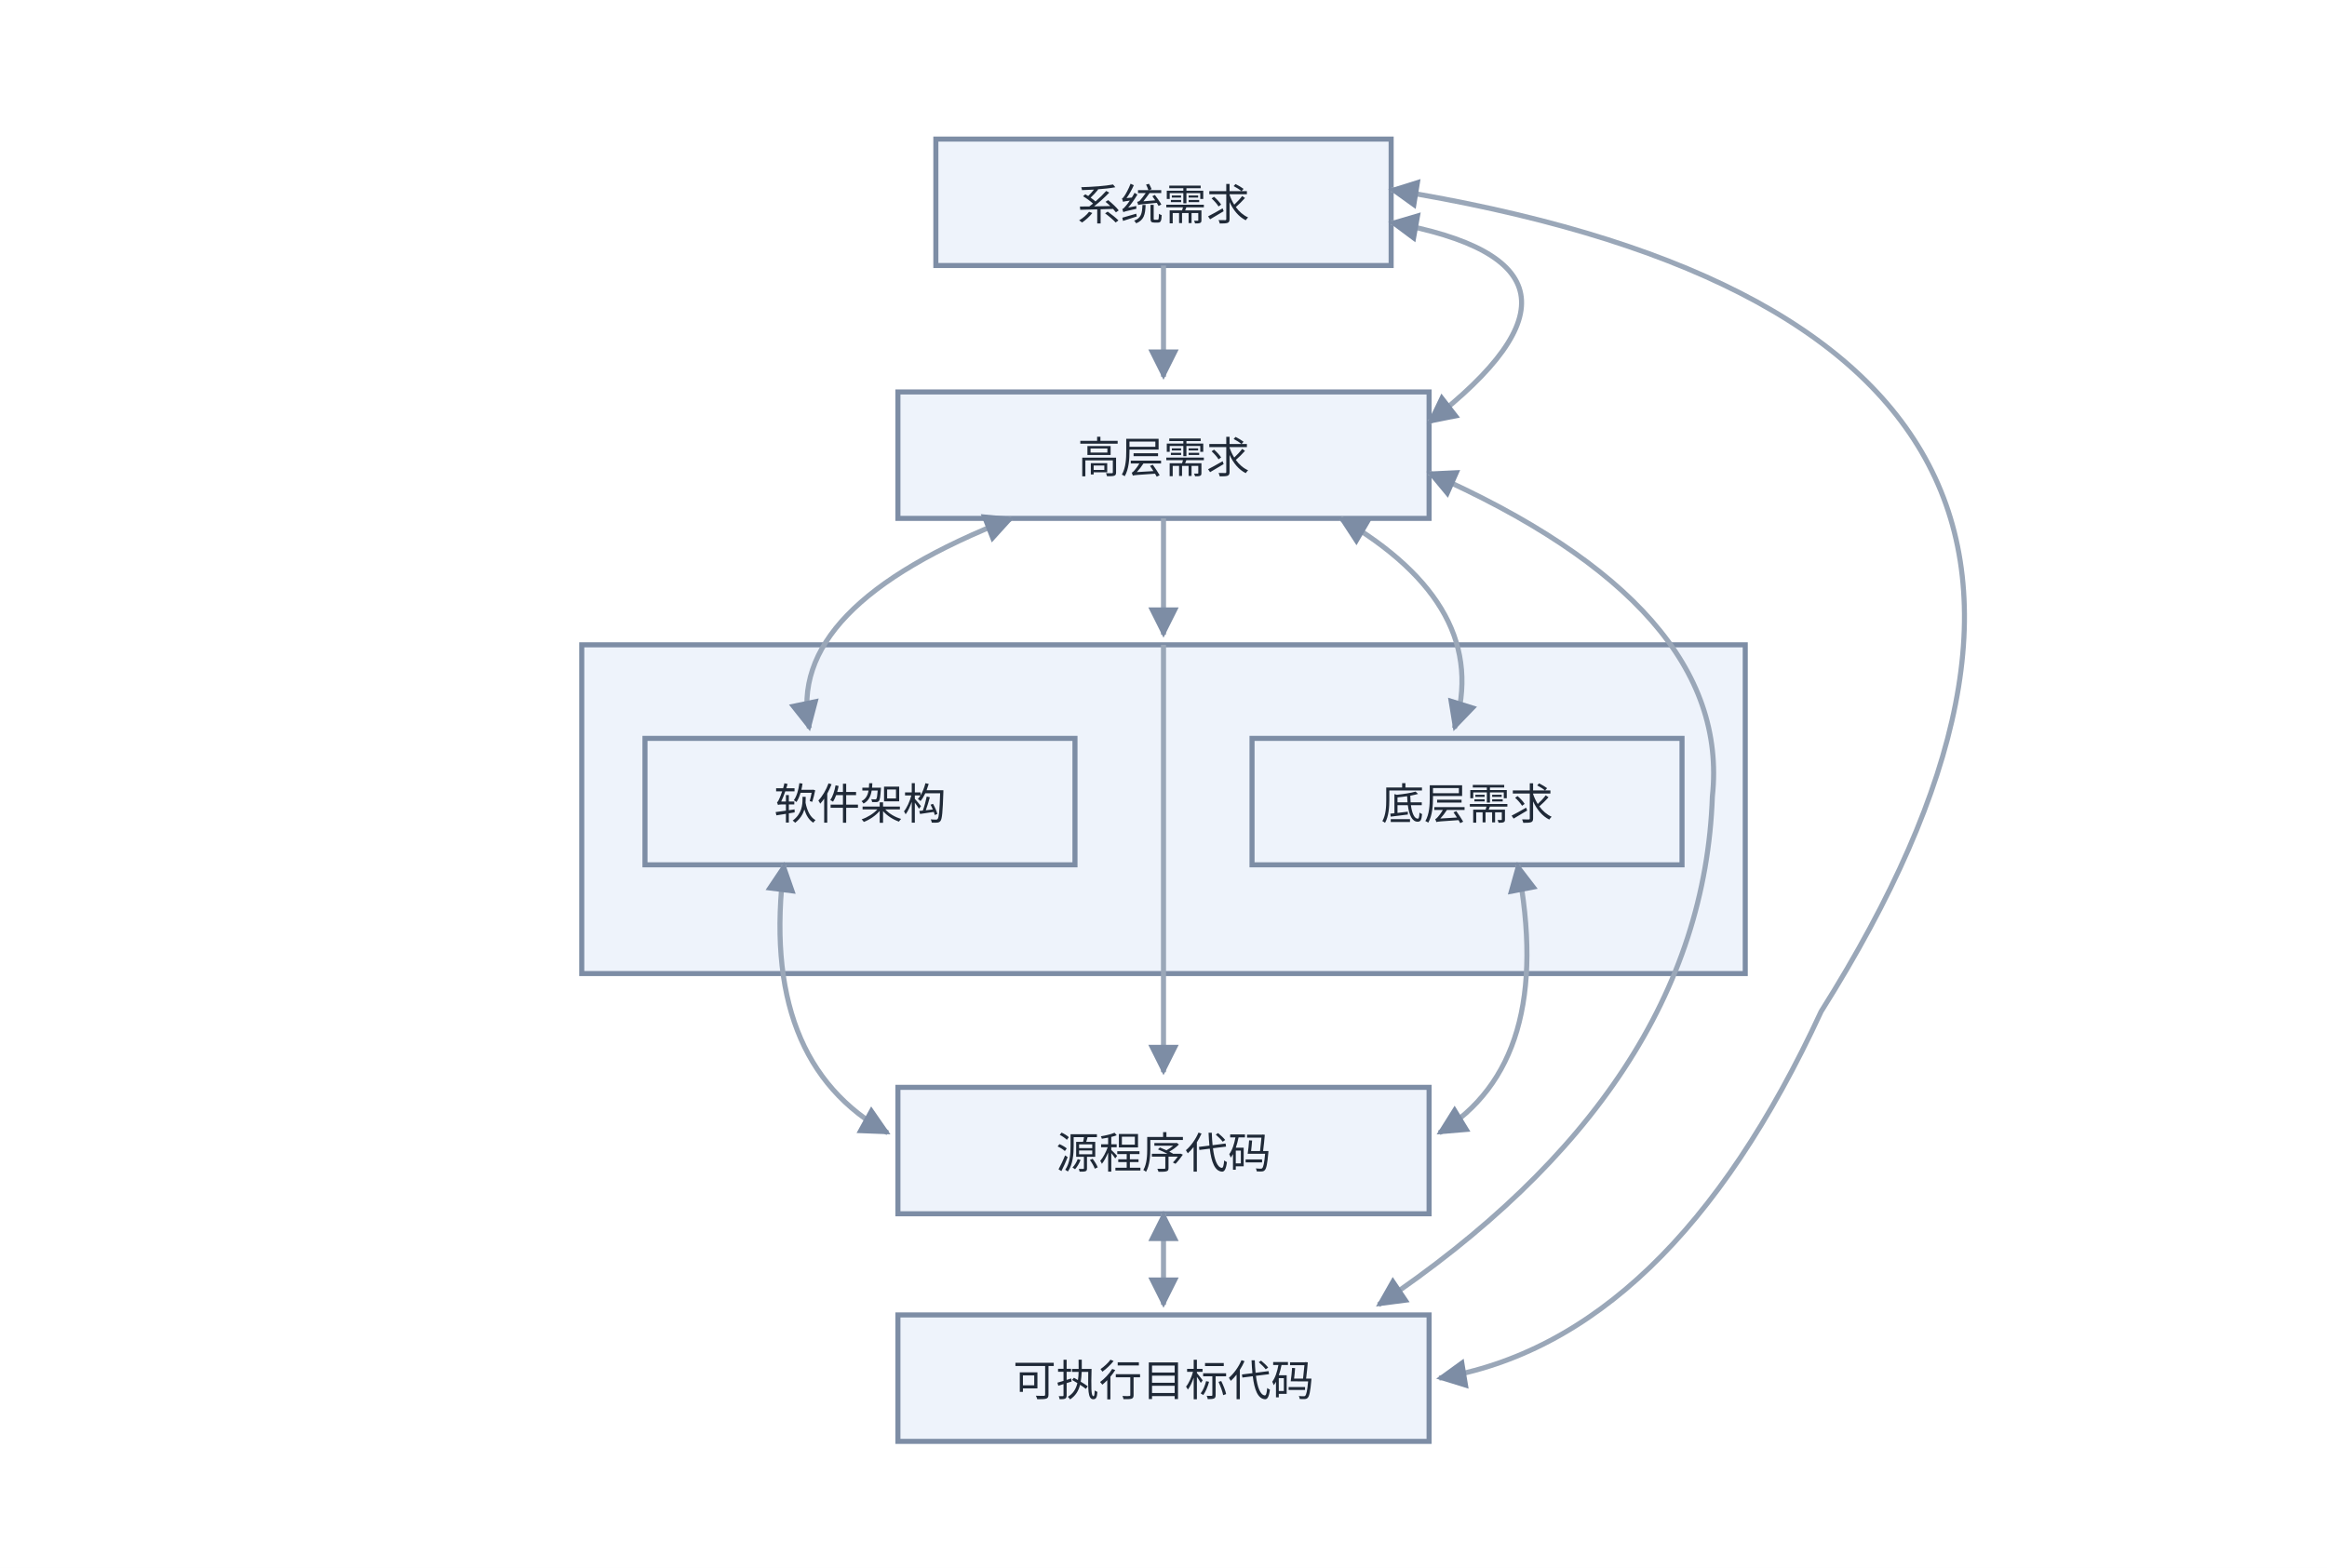
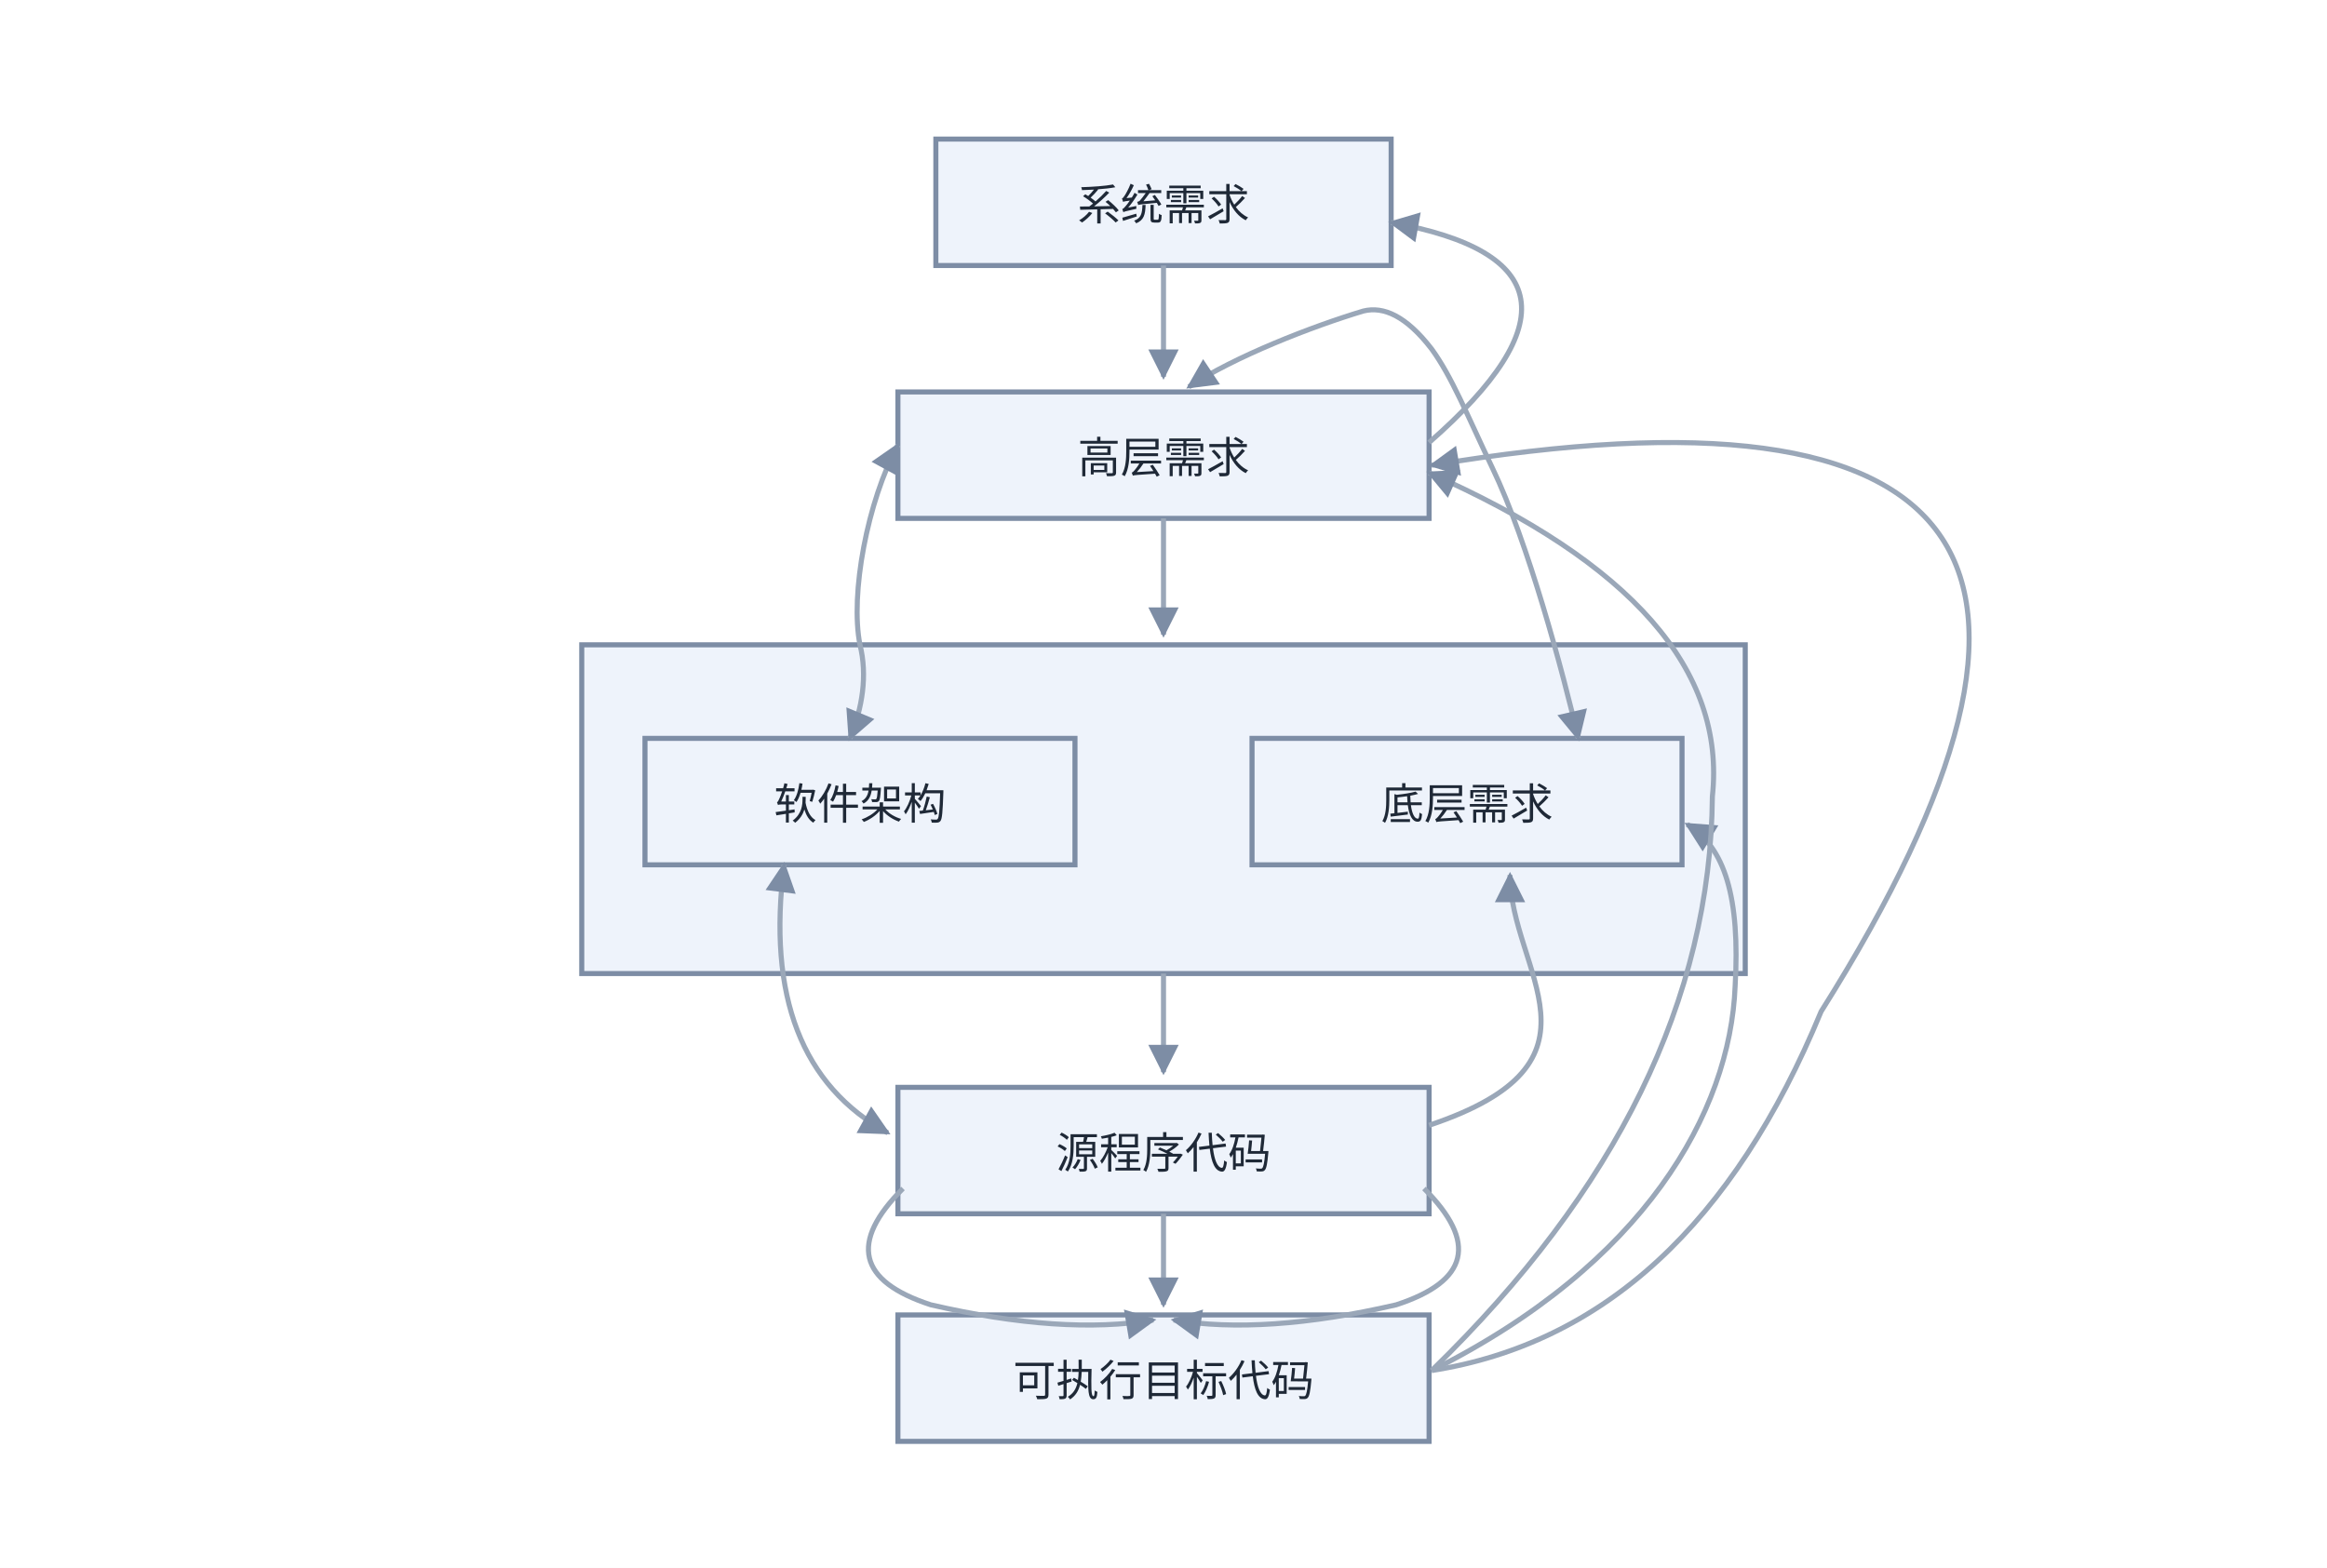
<svg xmlns="http://www.w3.org/2000/svg" width="920" height="620" viewBox="0 0 920 620" font-family="sans-serif">
  <rect width="920" height="620" fill="#ffffff" />
  <defs>
    <marker id="c15" viewBox="0 0 10 10" refX="9" refY="5" markerWidth="6" markerHeight="6" orient="auto">
      <path d="M 0 0 L 10 5 L 0 10 Z" fill="#7d8da5" />
    </marker>
    <marker id="c15s" viewBox="0 0 10 10" refX="1" refY="5" markerWidth="6" markerHeight="6" orient="auto">
      <path d="M 10 0 L 0 5 L 10 10 Z" fill="#7d8da5" />
    </marker>
  </defs>
  <rect width="920" height="620" fill="#ffffff" />
  <g fill="#eef3fb" stroke="#7d8da5" stroke-width="2">
    <rect x="370" y="55" width="180" height="50" />
    <rect x="355" y="155" width="210" height="50" />
    <rect x="230" y="255" width="460" height="130" />
    <rect x="255" y="292" width="170" height="50" />
    <rect x="495" y="292" width="170" height="50" />
    <rect x="355" y="430" width="210" height="50" />
    <rect x="355" y="520" width="210" height="50" />
  </g>
  <g font-size="17" fill="#1f2937">
    <text x="460" y="87" text-anchor="middle">系统需求</text>
    <text x="460" y="187" text-anchor="middle">高层需求</text>
    <text x="340" y="324" text-anchor="middle">软件架构</text>
    <text x="580" y="324" text-anchor="middle">底层需求</text>
    <text x="460" y="462" text-anchor="middle">源程序代码</text>
    <text x="460" y="552" text-anchor="middle">可执行目标代码</text>
  </g>
  <g stroke="#9aa7b8" stroke-width="2" fill="none">
    <line x1="460" y1="105" x2="460" y2="149" marker-end="url(#c15)" />
    <line x1="460" y1="205" x2="460" y2="251" marker-end="url(#c15)" />
-     <line x1="460" y1="255" x2="460" y2="424" marker-end="url(#c15)" />
-     <path d="M400 205 Q310 240 320 288" marker-end="url(#c15)" marker-start="url(#c15s)" />
-     <path d="M530 205 Q590 240 575 288" marker-end="url(#c15)" marker-start="url(#c15s)" />
+     <line x1="460" y1="385" x2="460" y2="424" marker-end="url(#c15)" />
+     <path d="M336 292 C341 280 343 267 340 255 C336 235 343 198 355 176" marker-end="url(#c15)" marker-start="url(#c15s)" />
+     <path d="M624 292 C618 266 604 214 590 185 C580 164 574 149 566 138 C556 125 547 121 539 123 C519 129 488 141 470 153" marker-end="url(#c15)" marker-start="url(#c15s)" />
    <path d="M310 342 Q300 420 351 448" marker-end="url(#c15)" marker-start="url(#c15s)" />
-     <path d="M600 342 Q615 420 569 448" marker-end="url(#c15)" marker-start="url(#c15s)" />
-     <line x1="460" y1="480" x2="460" y2="516" marker-end="url(#c15)" marker-start="url(#c15s)" />
-     <path d="M550 88 Q645 105 565 167" marker-end="url(#c15)" marker-start="url(#c15s)" />
-     <path d="M565 187 Q685 240 677 315 Q673 430 545 516" marker-end="url(#c15)" marker-start="url(#c15s)" />
-     <path d="M550 75 Q890 130 720 400 Q660 530 569 545" marker-end="url(#c15)" marker-start="url(#c15s)" />
+     <path d="M550 88 Q645 105 565 175" marker-start="url(#c15s)" />
+     <line x1="460" y1="480" x2="460" y2="516" marker-end="url(#c15)" />
+     <path d="M357 470 Q325 502 368 516 Q420 528 456 522" marker-end="url(#c15)" />
+     <path d="M563 470 Q595 502 552 516 Q500 528 464 522" marker-end="url(#c15)" />
+     <path d="M565 445 C640 420 597 384 597 346" marker-end="url(#c15)" />
+     <path d="M566 542 C650 500 684 440 686 390 C688 355 682 335 667 326" marker-end="url(#c15)" />
+     <path d="M566 542 Q676 435 677 315 Q685 240 565 187" marker-end="url(#c15)" />
+     <path d="M566 542 Q668 526 720 400 Q890 130 566 184" marker-end="url(#c15)" />
  </g>
</svg>
